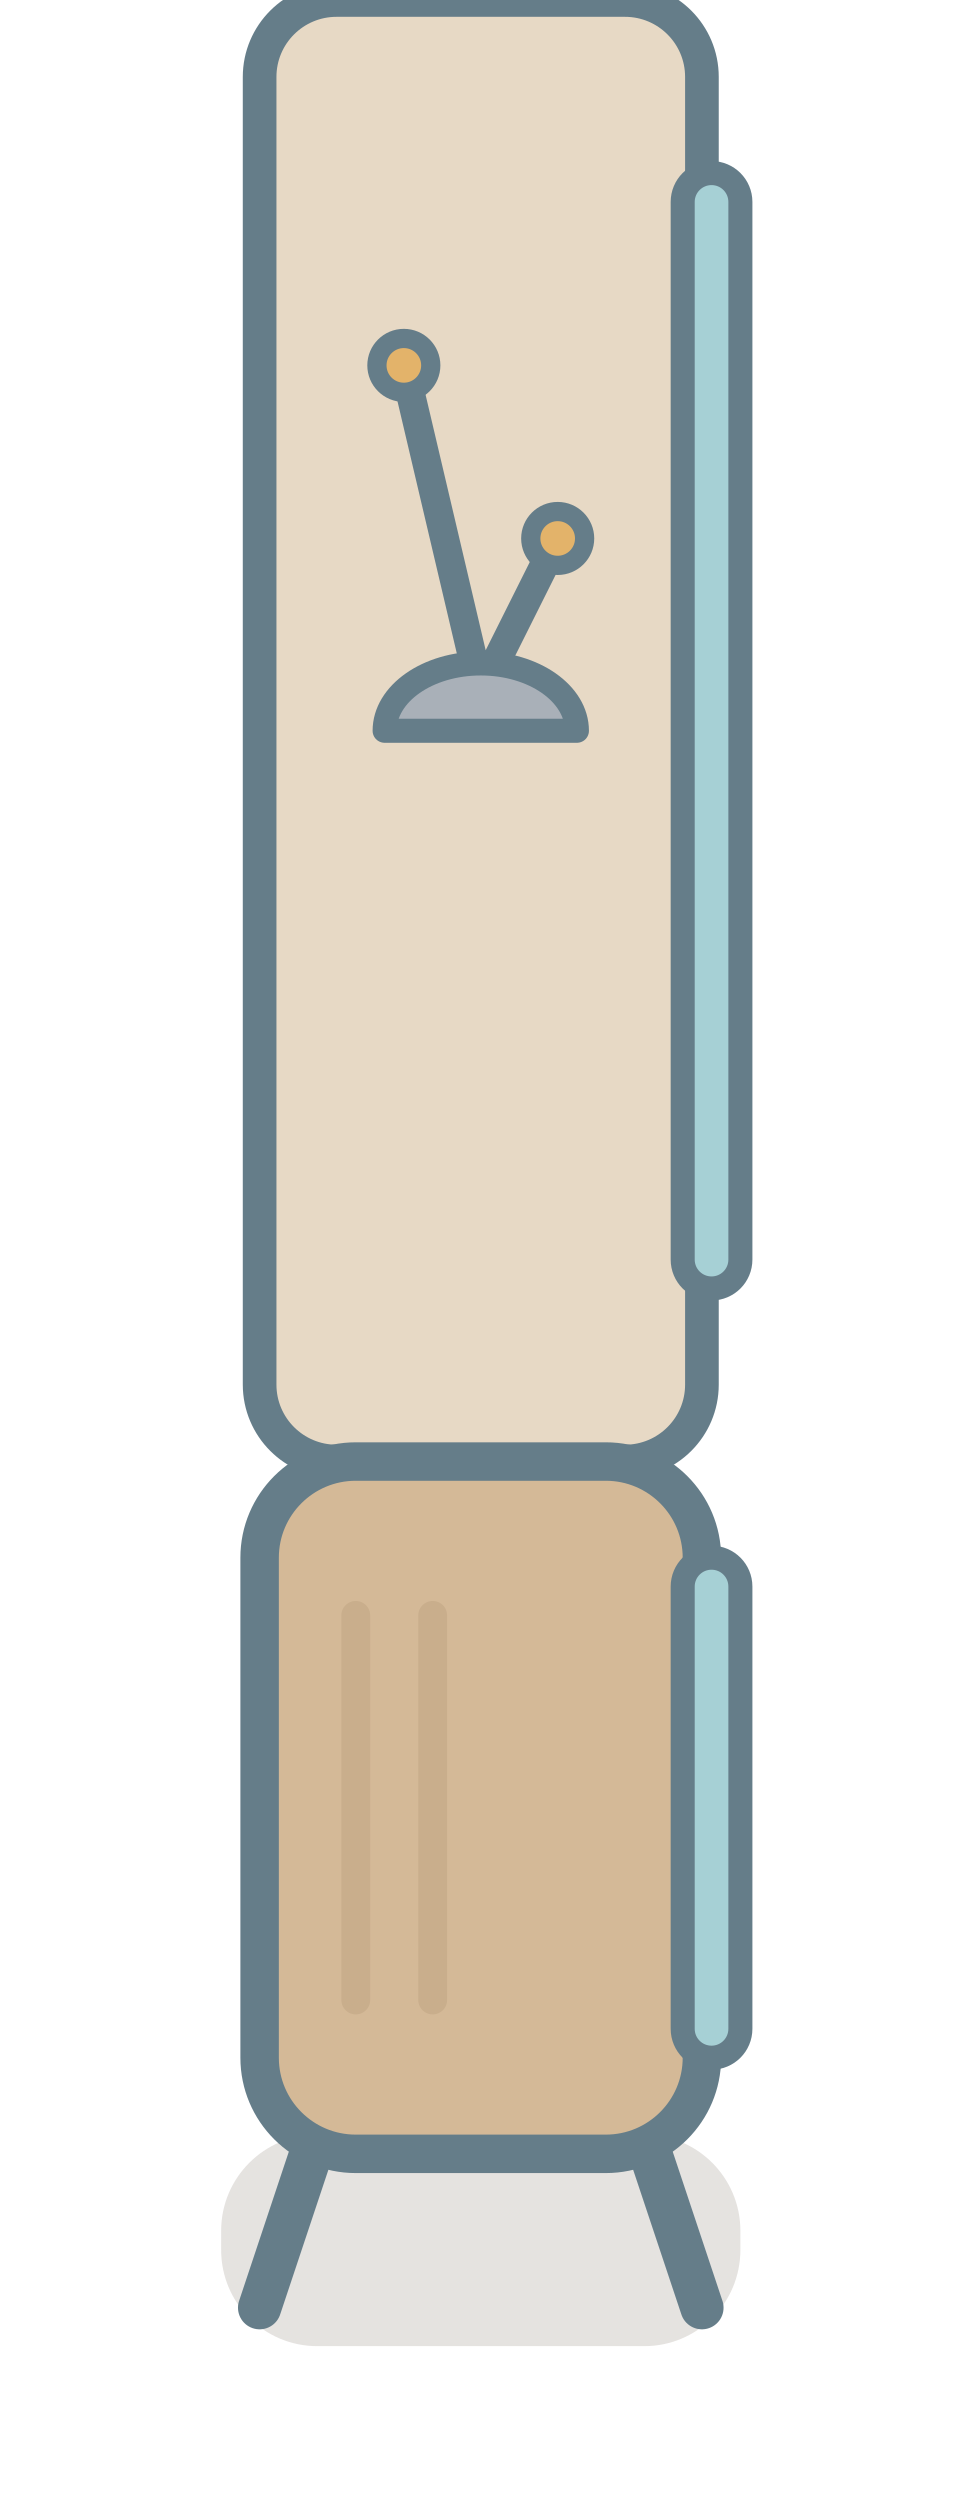
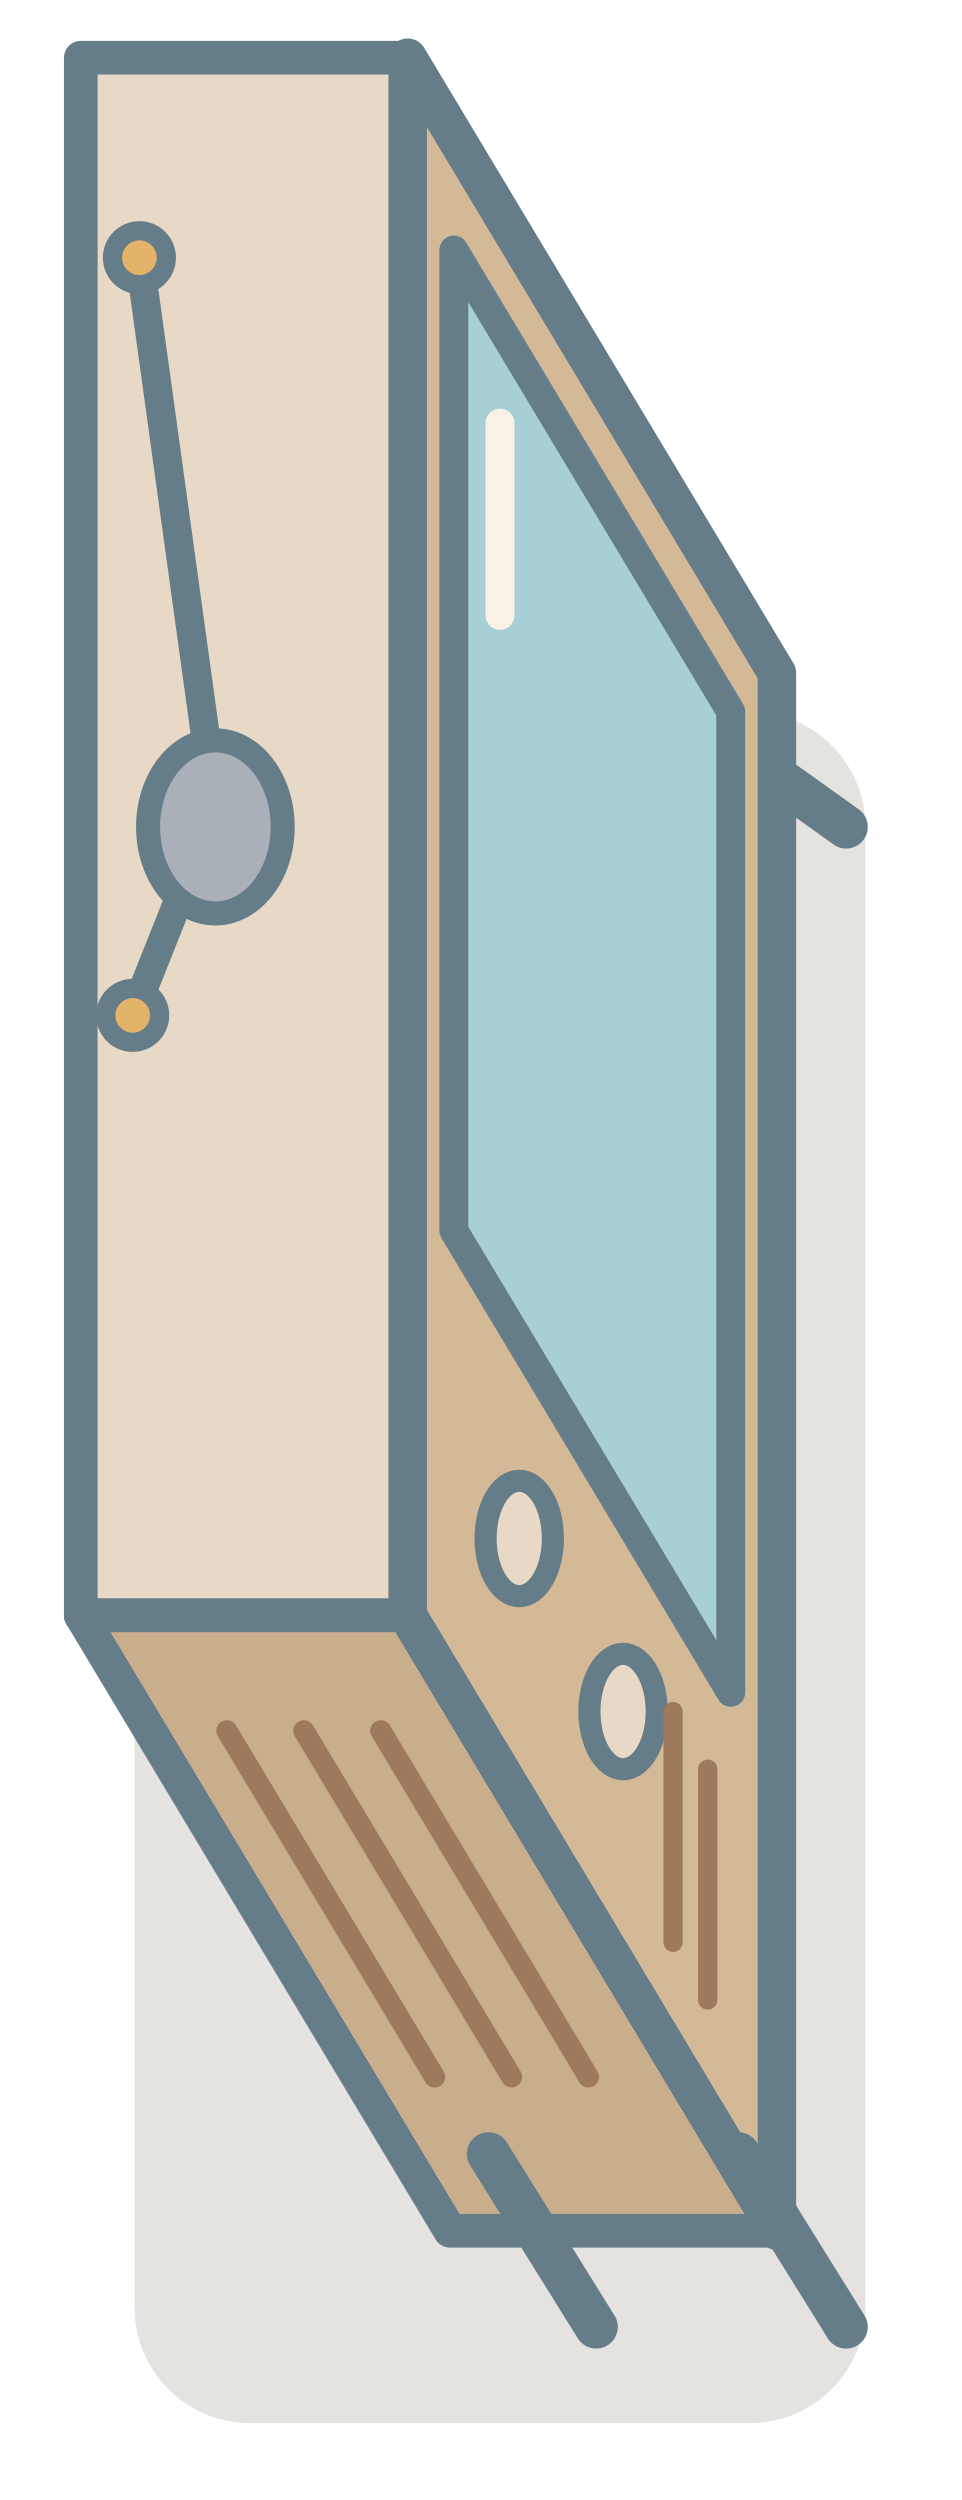
<svg xmlns="http://www.w3.org/2000/svg" viewBox="0 0 100 260">
  <g stroke-linejoin="round" stroke-linecap="round">
-     <rect x="23.0" y="222.0" width="54" height="22" rx="10" fill="#5a4a3a" opacity=".16" />
-     <path d="M33.0 222.0L27.0 240.0M67.0 222.0L73.0 240.0" fill="none" stroke="#657D89" stroke-width="4.5" />
-     <rect x="27.0" y="0.0" width="46" height="152" rx="8" fill="#E7D9C5" stroke="#657D89" stroke-width="3.5" />
-     <rect x="71.0" y="18.0" width="6" height="116" rx="3" fill="#A6D0D5" stroke="#657D89" stroke-width="2.5" />
-     <rect x="27.0" y="152.0" width="46" height="72" rx="10" fill="#D4B997" stroke="#657D89" stroke-width="4" />
-     <path d="M37.0 168.0V208.0M45.0 168.0V208.0" fill="none" stroke="#C9AE8C" stroke-width="3" />
-     <rect x="71.0" y="162.0" width="6" height="52" rx="3" fill="#A6D0D5" stroke="#657D89" stroke-width="2.5" />
-     <path d="M50 72.0L42 38.0M50 72.0L58 56.0" fill="none" stroke="#657D89" stroke-width="3" />
-     <circle cx="42" cy="38.0" r="2.8" fill="#E3B36A" stroke="#657D89" stroke-width="2" />
-     <circle cx="58" cy="56.0" r="2.8" fill="#E3B36A" stroke="#657D89" stroke-width="2" />
-     <path d="M40 76.0a10 7 0 0 1 20 0Z" fill="#A9B0B8" stroke="#657D89" stroke-width="2.5" />
+     <rect x="14" y="74" width="76" height="178" rx="12" fill="#5a4a3a" opacity=".16" />
+     <path d="M50.8 78.0L62.0 86.0" fill="none" stroke="#657D89" stroke-width="4.5" />
+     <path d="M76.8 78.0L88.0 86.0" fill="none" stroke="#657D89" stroke-width="4.5" />
+     <polygon points="8.4,6.0 42.4,6.0 42.4,168.0 8.4,168.0" fill="#E7D9C5" stroke="#657D89" stroke-width="3.5" />
+     <path d="M22.4 84.0L14.5 26.8" fill="none" stroke="#657D89" stroke-width="3" />
+     <circle cx="14.5" cy="26.8" r="2.8" fill="#E3B36A" stroke="#657D89" stroke-width="2" />
+     <path d="M22.4 84.0L13.8 105.6" fill="none" stroke="#657D89" stroke-width="3" />
+     <circle cx="13.8" cy="105.6" r="2.8" fill="#E3B36A" stroke="#657D89" stroke-width="2" />
+     <ellipse cx="22.4" cy="86.0" rx="7" ry="9" fill="#A9B0B8" stroke="#657D89" stroke-width="2.5" />
+     <polygon points="46.8,232.0 80.8,232.0 42.4,168.0 8.4,168.0" fill="#C9AE8C" stroke="#657D89" stroke-width="3.5" />
+     <path d="M45.2 216.0L23.6 180.0" fill="none" stroke="#9C7A5B" stroke-width="2.2" />
+     <path d="M53.2 216.0L31.6 180.0" fill="none" stroke="#9C7A5B" stroke-width="2.2" />
+     <path d="M61.2 216.0L39.6 180.0" fill="none" stroke="#9C7A5B" stroke-width="2.2" />
+     <polygon points="80.8,70.0 80.8,232.0 42.4,168.0 42.4,6.0" fill="#D4B997" stroke="#657D89" stroke-width="4" />
+     <path d="M50.8 224.0L62.0 242.0" fill="none" stroke="#657D89" stroke-width="4.5" />
+     <path d="M76.8 224.0L88.0 242.0" fill="none" stroke="#657D89" stroke-width="4.5" />
+     <polygon points="76.0,74.0 76.0,176.0 47.2,128.0 47.2,26.0" fill="#A6D0D5" stroke="#657D89" stroke-width="3" />
+     <path d="M52.0 44.0L52.0 64.0" fill="none" stroke="#F7F1E6" stroke-width="3" />
+     <ellipse cx="54.0" cy="160.0" rx="3.5" ry="6" fill="#E7D9C5" stroke="#657D89" stroke-width="2.3" />
+     <ellipse cx="64.8" cy="178.0" rx="3.5" ry="6" fill="#E7D9C5" stroke="#657D89" stroke-width="2.3" />
+     <path d="M70.0 178.0L70.0 202.0" fill="none" stroke="#9C7A5B" stroke-width="2" />
+     <path d="M73.6 184.0L73.6 208.0" fill="none" stroke="#9C7A5B" stroke-width="2" />
  </g>
</svg>
